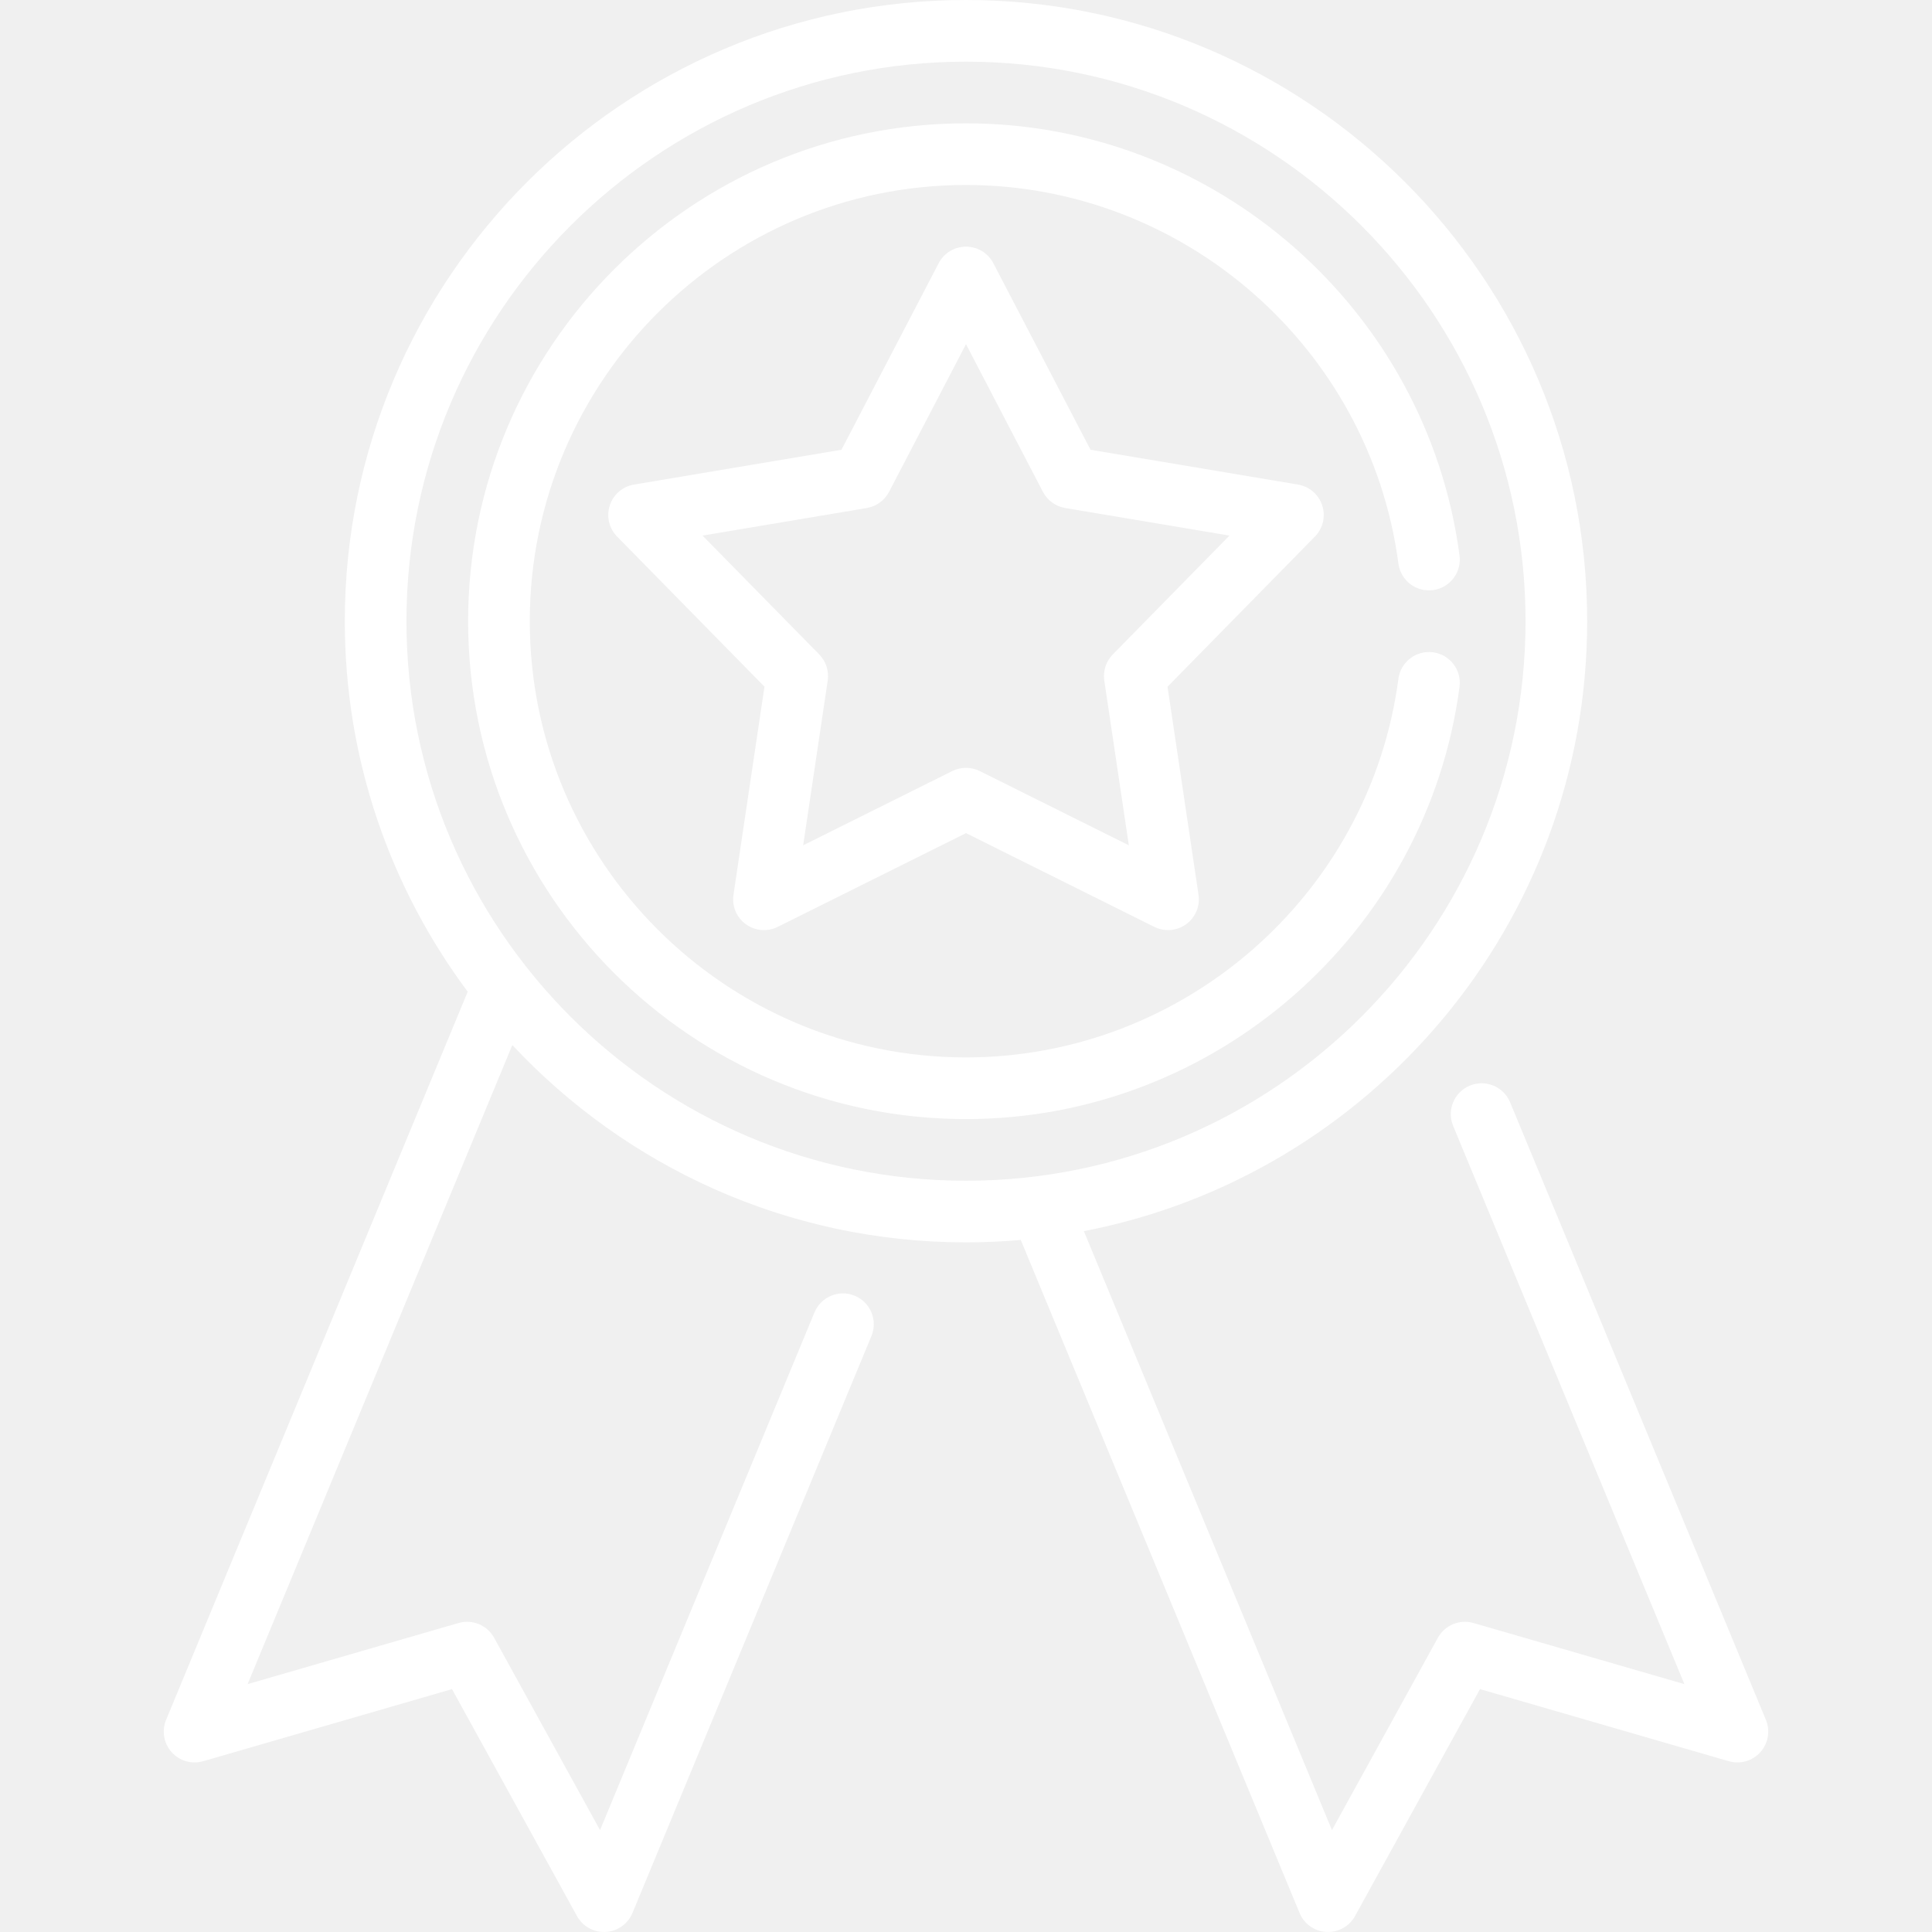
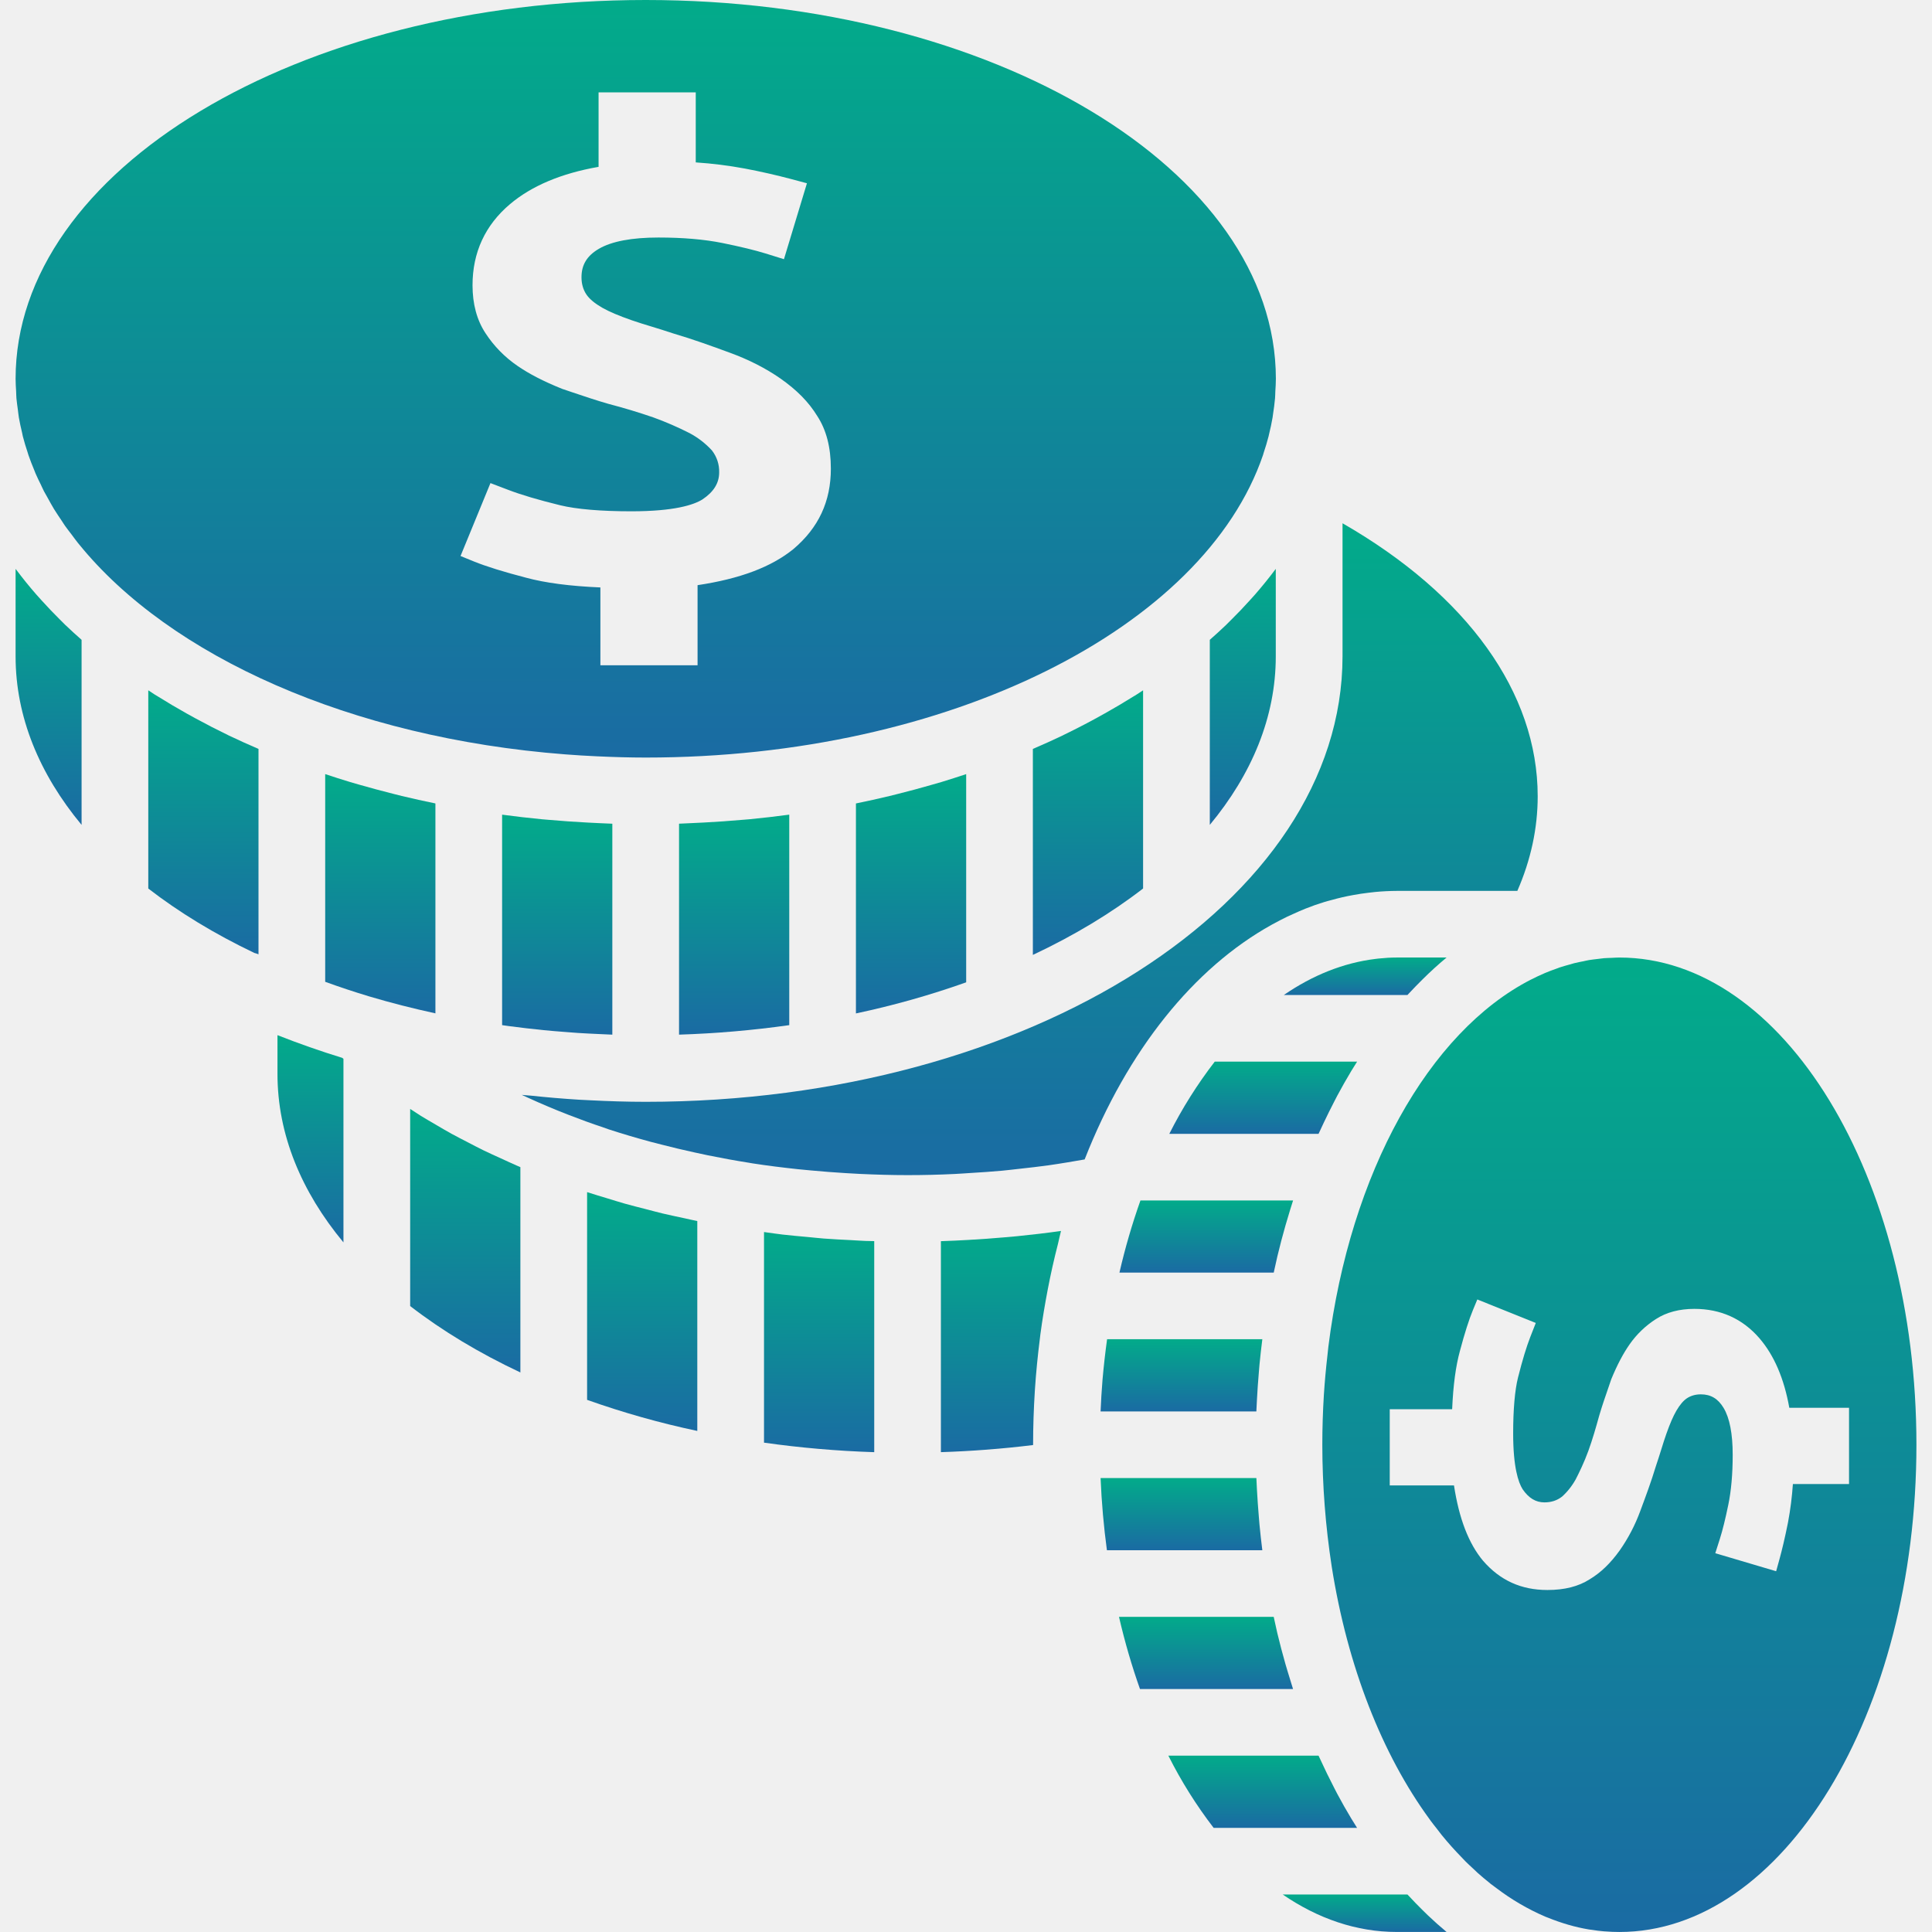
- <svg xmlns="http://www.w3.org/2000/svg" width="60" height="60" viewBox="0 0 60 60" fill="none">
-   <g clip-path="url(#clip0_39_34)">
-     <path d="M54.841 53.41L46.898 34.233C46.696 33.745 46.136 33.513 45.647 33.715C45.159 33.917 44.926 34.477 45.129 34.966L52.31 52.302L45.76 50.404C45.33 50.28 44.871 50.47 44.655 50.862L41.365 56.836L33.66 38.234C42.553 36.519 49.291 28.678 49.291 19.292C49.292 8.654 40.638 0 30 0C19.363 0 10.708 8.654 10.708 19.292C10.708 23.6 12.128 27.583 14.525 30.798L5.159 53.41C5.018 53.75 5.084 54.141 5.33 54.415C5.575 54.689 5.956 54.798 6.31 54.696L14.037 52.457L17.918 59.504C18.087 59.811 18.409 60 18.757 60C18.774 60 18.792 59.999 18.81 59.999C19.177 59.978 19.5 59.749 19.642 59.409L27.063 41.492C27.265 41.003 27.034 40.443 26.545 40.241C26.056 40.038 25.496 40.27 25.294 40.759L18.635 56.836L15.345 50.862C15.129 50.47 14.67 50.28 14.24 50.404L7.69 52.302L15.911 32.455C19.434 36.224 24.446 38.583 30 38.583C30.573 38.583 31.14 38.557 31.701 38.508L40.359 59.409C40.499 59.749 40.823 59.978 41.19 59.998C41.208 59.999 41.226 60 41.243 60C41.591 60 41.913 59.811 42.082 59.504L45.963 52.457L53.69 54.696C54.044 54.798 54.425 54.689 54.67 54.415C54.916 54.141 54.982 53.75 54.841 53.41ZM12.623 19.292C12.623 9.71 20.418 1.915 30 1.915C39.582 1.915 47.377 9.71 47.377 19.292C47.377 28.873 39.582 36.669 30 36.669C20.418 36.669 12.623 28.873 12.623 19.292Z" fill="white" />
-     <path d="M41.063 15.697C40.953 15.358 40.663 15.108 40.311 15.049L33.868 13.968L30.849 8.175C30.684 7.858 30.357 7.66 30 7.66C29.643 7.66 29.316 7.858 29.151 8.175L26.132 13.968L19.689 15.049C19.337 15.108 19.047 15.358 18.937 15.697C18.827 16.037 18.914 16.409 19.165 16.664L23.741 21.325L22.779 27.787C22.726 28.14 22.874 28.493 23.163 28.702C23.451 28.912 23.833 28.944 24.152 28.785L30 25.873L35.848 28.785C35.983 28.852 36.129 28.885 36.274 28.885C36.473 28.885 36.671 28.824 36.837 28.703C37.126 28.493 37.274 28.14 37.221 27.787L36.259 21.326L40.836 16.664C41.086 16.409 41.173 16.037 41.063 15.697ZM34.559 20.324C34.348 20.538 34.25 20.839 34.295 21.136L35.057 26.252L30.427 23.946C30.292 23.879 30.146 23.846 30 23.846C29.854 23.846 29.707 23.879 29.573 23.946L24.943 26.252L25.705 21.136C25.75 20.839 25.652 20.538 25.442 20.324L21.818 16.633L26.919 15.777C27.215 15.727 27.471 15.542 27.61 15.275L30 10.689L32.39 15.276C32.529 15.542 32.785 15.728 33.081 15.777L38.182 16.633L34.559 20.324Z" fill="white" />
-     <path d="M44.504 20.258C43.979 20.188 43.498 20.557 43.429 21.081C42.541 27.784 36.767 32.839 30 32.839C22.53 32.839 16.453 26.762 16.453 19.292C16.453 11.822 22.53 5.745 30 5.745C36.768 5.745 42.541 10.8 43.429 17.503C43.498 18.027 43.98 18.396 44.504 18.326C45.028 18.257 45.397 17.775 45.327 17.251C44.313 9.6 37.724 3.83 30 3.83C21.474 3.83 14.538 10.766 14.538 19.292C14.538 27.818 21.474 34.754 30 34.754C37.724 34.754 44.313 28.984 45.327 21.332C45.397 20.808 45.028 20.327 44.504 20.258Z" fill="white" />
+ <svg xmlns="http://www.w3.org/2000/svg" width="100" height="100" fill="none">
+   <g clip-path="url(#clip0_120_176)">
+     <path d="M26.935 60.411l-.185-.08c-.282-.122-.555-.251-.832-.378-.301-.137-.605-.272-.898-.415-.274-.133-.537-.274-.804-.412-.286-.148-.573-.293-.853-.447-.263-.144-.515-.296-.771-.445-.27-.159-.544-.314-.807-.477-.188-.117-.37-.238-.555-.359v10.203c1.659 1.282 3.575 2.436 5.705 3.437V60.41z" fill="url(#paint0_linear_120_176)" />
+     <path d="M39.544 74.672c1.848.26 3.753.43 5.706.492V64.24c-.153-.004-.308-.003-.459-.01-.242-.008-.48-.028-.72-.04-.482-.025-.964-.047-1.442-.084-.28-.022-.556-.055-.834-.08-.434-.04-.87-.077-1.302-.127-.296-.034-.585-.08-.878-.119l-.07-.009v10.902z" fill="url(#paint1_linear_120_176)" />
+     <path d="M13.38 49.394v-10.63a42.714 42.714 0 01-1.545-.699c-.012-.005-.022-.012-.034-.018a39.046 39.046 0 01-1.71-.88c-.147-.079-.292-.16-.437-.241a35.032 35.032 0 01-1.469-.87c-.06-.037-.124-.073-.184-.111-.11-.07-.217-.144-.326-.215v10.26c1.602 1.238 3.444 2.357 5.487 3.333.071.023.144.037.213.07l.005.001z" fill="url(#paint2_linear_120_176)" />
+     <path d="M72.85 51.501l.07-.075c.235-.253.473-.498.714-.736a18.921 18.921 0 011.23-1.12l.01-.009H72.3c-.317 0-.632.02-.947.053l-.166.02c-1.641.201-3.24.838-4.736 1.867h6.397z" fill="url(#paint3_linear_120_176)" />
+     <path d="M53.568 71.914c.059-.892.147-1.771.257-2.637.009-.07.015-.142.025-.213.105-.786.236-1.559.381-2.32a38.251 38.251 0 01.528-2.356c.056-.223.099-.453.158-.674-.756.108-1.52.196-2.286.273-.209.02-.417.037-.627.056-.624.055-1.25.1-1.878.135-.231.013-.462.027-.695.036-.243.01-.486.022-.73.029v10.92a52.979 52.979 0 004.772-.368v-.014c0-.94.032-1.87.09-2.786l.005-.081z" fill="url(#paint4_linear_120_176)" />
+     <path d="M17.777 54.806l-.062-.052a45.456 45.456 0 01-3.353-1.175v2.006c0 3.132 1.234 6.093 3.415 8.721v-9.5z" fill="url(#paint5_linear_120_176)" />
+     <path d="M16.832 50.818a41.73 41.73 0 002.23.741l.038.012c1.126.335 2.272.627 3.437.88V41.586a51.686 51.686 0 01-1.743-.387c-.154-.036-.303-.076-.456-.115-.58-.146-1.152-.3-1.718-.462-.166-.048-.333-.095-.498-.144a45.206 45.206 0 01-1.29-.411v10.75z" fill="url(#paint6_linear_120_176)" />
+     <path d="M30.387 72.456a44.791 44.791 0 005.705 1.609V63.202c-.225-.045-.444-.098-.667-.146-.375-.081-.752-.158-1.122-.246-.3-.072-.595-.153-.892-.23-.36-.092-.724-.182-1.08-.283-.3-.085-.592-.178-.887-.268-.346-.105-.693-.206-1.034-.318l-.022-.007v10.752h-.001z" fill="url(#paint7_linear_120_176)" />
+     <path d="M35.147 53.553a52.74 52.74 0 005.705-.492V42.166c-.68.092-1.367.171-2.06.238-.113.01-.226.017-.34.028a56.27 56.27 0 01-2.02.142c-.21.011-.419.022-.63.03-.218.01-.436.022-.655.03v10.92z" fill="url(#paint8_linear_120_176)" />
+     <path d="M25.99 53.061l.345.049a56.981 56.981 0 001.803.21c.341.034.684.062 1.027.088.243.02.485.041.73.056.369.025.74.04 1.112.058.213.01.425.023.64.029h.047V42.635c-.22-.006-.438-.019-.656-.028-.21-.009-.417-.02-.625-.031a55.025 55.025 0 01-2.029-.143c-.11-.01-.222-.017-.332-.028a55.731 55.731 0 01-2.063-.238v10.895z" fill="url(#paint9_linear_120_176)" />
+     <path d="M62.619 42.696c2.18-2.63 3.415-5.59 3.415-8.722v-4.528c-.013.019-.03.036-.044.056-.322.43-.667.853-1.028 1.269-.087.1-.179.199-.269.298-.305.34-.623.674-.956 1.002-.091.09-.178.182-.27.27a27.48 27.48 0 01-.848.776v9.58z" fill="url(#paint10_linear_120_176)" />
+     <path d="M59.166 35.73c-.108.07-.213.143-.323.212-.064.041-.132.08-.197.12a35.13 35.13 0 01-1.454.86 38.465 38.465 0 01-2.133 1.116l-.057.03c-.504.24-1.019.472-1.541.696v10.662c2.128-1 4.045-2.155 5.705-3.437v-10.26z" fill="url(#paint11_linear_120_176)" />
+     <path d="M4.223 33.117c-.29-.255-.575-.514-.85-.777-.09-.087-.176-.177-.265-.264a25.53 25.53 0 01-.962-1.008c-.089-.099-.179-.197-.266-.296a21.946 21.946 0 01-1.029-1.27c-.013-.02-.03-.037-.044-.056v4.528c0 3.132 1.234 6.092 3.416 8.722v-9.578z" fill="url(#paint12_linear_120_176)" />
+     <path d="M50.009 50.846V40.068c-.424.141-.85.278-1.284.41-.17.05-.341.098-.512.147-.56.162-1.125.314-1.7.458-.156.04-.311.08-.47.118-.573.137-1.152.266-1.74.386v10.868a44.837 44.837 0 005.706-1.61z" fill="url(#paint13_linear_120_176)" />
+     <path d="M83.425 49.578c-.135.006-.27.007-.403.018-.112.01-.22.028-.33.04-.151.019-.302.033-.45.058-.091.015-.182.039-.273.058-.166.033-.331.063-.496.105-.074.018-.145.043-.218.063-.18.05-.362.1-.54.159-.05.018-.102.04-.153.058a9.71 9.71 0 00-.591.225l-.049.022c-.228.099-.456.204-.68.32l-.006.002c-5.284 2.713-9.352 9.988-10.48 19-.017.142-.03.287-.046.43a40.94 40.94 0 00-.187 2.07c-.052.847-.08 1.707-.08 2.575a41.645 41.645 0 00.485 6.295c.818 5.193 2.62 9.742 5.06 13.078.018.026.036.054.056.079.098.134.2.26.302.39.093.12.184.243.278.36.34.417.691.806 1.052 1.176.059.06.116.124.175.184.126.127.257.245.387.366.086.08.17.165.257.242.19.17.384.331.58.488.028.022.054.047.083.07.097.076.197.146.295.219a12.114 12.114 0 002.527 1.477c.048.02.097.035.145.055.691.28 1.4.489 2.123.61.044.006.09.009.134.016.214.033.428.064.645.08l.06.003c.242.02.486.03.73.03 8.48 0 15.377-11.314 15.377-25.22 0-13.904-6.897-25.217-15.375-25.217-.132 0-.262.01-.394.016zm2.29 18.694c.541-.349 1.21-.525 1.985-.525 1.362 0 2.495.511 3.367 1.52.76.88 1.279 2.09 1.547 3.6h3.092v3.945H92.8c-.047.68-.129 1.327-.254 1.993-.16.805-.317 1.451-.443 1.907l-.17.615-3.15-.933.237-.744c.137-.43.284-1.022.436-1.76.151-.726.228-1.598.228-2.591 0-1.088-.158-1.905-.47-2.424-.288-.48-.662-.704-1.178-.704-.276 0-.521.07-.725.206-.183.124-.364.337-.539.636-.17.293-.331.663-.521 1.2-.093.26-.177.531-.266.818-.087.274-.176.562-.28.867-.243.806-.528 1.567-.802 2.304a8.87 8.87 0 01-1.067 2.047c-.484.674-.978 1.148-1.557 1.497-.58.37-1.298.552-2.186.552-1.36 0-2.452-.497-3.337-1.52-.744-.898-1.234-2.173-1.498-3.892h-3.325V72.94h3.23c.054-1.245.188-2.238.403-3.018.241-.907.468-1.622.674-2.117l.226-.545 3.026 1.216-.28.714c-.209.536-.412 1.208-.641 2.116-.164.656-.25 1.655-.25 2.889 0 1.747.267 2.535.49 2.888.316.459.678.68 1.127.68.353 0 .65-.096.909-.295.268-.237.518-.549.713-.9.185-.361.437-.877.655-1.476.207-.57.383-1.177.56-1.819.15-.512.316-.988.485-1.478l.14-.41c.313-.757.619-1.332.95-1.805a4.84 4.84 0 011.365-1.308z" fill="url(#paint14_linear_120_176)" />
+     <path d="M33.421 57.03c-.968 0-1.925-.032-2.875-.08-.196-.01-.393-.017-.588-.03a56.308 56.308 0 01-2.482-.21c-.156-.016-.314-.021-.47-.039.107.05.216.097.322.147a37.59 37.59 0 002.108.89c.59.23 1.191.448 1.805.653.09.031.18.065.271.096.704.23 1.424.441 2.155.64.196.053.396.101.594.152.558.144 1.124.279 1.696.403.224.049.446.098.671.144.701.143 1.41.273 2.127.386.063.01.126.024.19.033.777.12 1.567.218 2.361.303.227.025.455.044.684.065.6.057 1.203.102 1.812.139.238.014.476.03.714.04.815.037 1.634.062 2.459.062.82 0 1.639-.02 2.454-.06.268-.011.533-.035.8-.05.546-.033 1.09-.068 1.633-.118.317-.03.631-.069.947-.104a50.28 50.28 0 001.456-.175c.337-.047.67-.102 1.005-.156.292-.047.58-.097.871-.149 2.23-5.685 5.668-9.914 9.663-12.137l.055-.031c.252-.139.506-.271.763-.395.103-.05.208-.095.313-.142.215-.097.43-.196.647-.28.317-.126.635-.239.958-.337.123-.039.25-.069.375-.103a11.486 11.486 0 011.136-.261c.256-.048.516-.086.777-.117.115-.014.231-.03.347-.04a12.4 12.4 0 011.128-.056h6.234c.7-1.603 1.054-3.245 1.054-4.896 0-5.37-3.646-10.423-10.102-14.133v6.89C69.486 46.687 53.307 57.03 33.42 57.03z" fill="url(#paint15_linear_120_176)" />
+     <path d="M.835 20.26c.006.117.005.237.015.354.016.193.048.383.072.575.02.14.03.28.054.42.045.265.105.526.167.788.015.063.025.128.04.192.074.287.161.572.256.855.012.036.02.073.033.11.091.267.197.53.306.794.02.05.037.103.06.153.082.194.179.385.272.576.057.118.107.237.168.354.06.114.129.227.191.34.106.191.208.382.322.57.123.201.26.4.392.597.066.097.124.197.192.292.108.151.225.298.337.446.107.141.207.284.319.423.015.02.034.039.05.06C8.795 33.977 18.16 38.19 29.248 39.045c.55.043 1.104.077 1.663.102.83.038 1.665.064 2.513.064 15.735 0 28.903-6.733 31.95-15.66.012-.036.02-.073.032-.11.094-.283.182-.567.255-.855.01-.037.015-.075.025-.112a12.1 12.1 0 00.183-.867c.009-.05.012-.1.02-.15a12.5 12.5 0 00.107-.845c.01-.117.009-.236.015-.354.013-.218.028-.434.028-.653C66.034 8.796 51.404 0 33.42 0S.807 8.796.807 19.607c0 .219.015.435.028.653zm36.014 3.053a4.338 4.338 0 00-1.15-.891 16.704 16.704 0 00-1.88-.816 31.273 31.273 0 00-2.32-.7c-.65-.187-1.259-.393-1.883-.603l-.52-.176c-.967-.39-1.7-.77-2.303-1.184a6.057 6.057 0 01-1.666-1.7c-.444-.676-.669-1.509-.669-2.477 0-1.698.652-3.111 1.94-4.2 1.12-.947 2.66-1.594 4.584-1.93V4.78h5.03v3.626c.868.058 1.693.161 2.54.318a34.19 34.19 0 012.431.552l.784.21-1.19 3.93-.947-.295c-.55-.17-1.303-.353-2.243-.544-.926-.187-2.037-.283-3.303-.283-1.387 0-2.427.198-3.09.586-.612.359-.896.826-.896 1.47 0 .344.087.649.262.904.157.228.43.454.811.673.373.211.845.412 1.529.65.333.117.678.221 1.043.332.35.107.717.22 1.104.35 1.03.303 2 .657 2.936 1 .972.355 1.851.803 2.609 1.33.86.604 1.465 1.221 1.908 1.942.471.723.705 1.62.705 2.727 0 1.696-.635 3.058-1.939 4.162-1.144.929-2.769 1.54-4.96 1.868v4.148h-5.03v-4.03c-1.586-.069-2.852-.235-3.846-.504-1.156-.3-2.068-.584-2.699-.84l-.694-.283 1.549-3.774.911.347c.684.261 1.54.516 2.697.8.835.204 2.11.313 3.68.313 2.229 0 3.232-.333 3.682-.613.584-.392.868-.843.868-1.404a1.763 1.763 0 00-.375-1.134z" fill="url(#paint16_linear_120_176)" />
+     <path d="M66.651 86.524c-.04-.132-.08-.262-.117-.394a38.16 38.16 0 01-.42-1.599l-.06-.27c-.044-.19-.086-.381-.127-.572h-8.008c.3 1.3.665 2.547 1.087 3.736h7.922a41.731 41.731 0 01-.277-.901z" fill="url(#paint17_linear_120_176)" />
+     <path d="M73.634 98.87a20.355 20.355 0 01-.713-.737l-.073-.075h-6.457c1.82 1.248 3.816 1.94 5.91 1.94h2.572l-.008-.008a19.58 19.58 0 01-.966-.861c-.089-.084-.176-.172-.265-.26z" fill="url(#paint18_linear_120_176)" />
+     <path d="M59.03 62.134a33.888 33.888 0 00-1.088 3.736h7.986c.041-.19.083-.38.128-.57.02-.09.038-.181.06-.27.129-.542.27-1.074.42-1.6.037-.132.077-.262.117-.393.089-.303.18-.605.277-.902h-7.9z" fill="url(#paint19_linear_120_176)" />
+     <path d="M60.523 58.687h7.725c.03-.068.063-.133.094-.2l.18-.386c.172-.364.35-.72.531-1.071.055-.106.108-.214.164-.318.235-.438.477-.867.728-1.283.046-.078.095-.152.143-.23.051-.084.104-.166.156-.25h-7.368a23.253 23.253 0 00-2.353 3.738z" fill="url(#paint20_linear_120_176)" />
+     <path d="M70.242 94.61c-.052-.083-.104-.165-.155-.25-.048-.076-.097-.15-.143-.229a28.304 28.304 0 01-.728-1.283c-.056-.105-.108-.212-.164-.318a33.13 33.13 0 01-.71-1.457c-.031-.067-.064-.133-.094-.2h-7.774a23.234 23.234 0 002.344 3.737h7.424z" fill="url(#paint21_linear_120_176)" />
+     <path d="M57.066 71.418a41.14 41.14 0 00-.1 1.637h8.063c0-.029.003-.058.004-.086l.026-.515a41.3 41.3 0 01.095-1.377l.037-.446c.042-.44.092-.878.147-1.313h-8.035a41.775 41.775 0 00-.237 2.1z" fill="url(#paint22_linear_120_176)" />
+     <path d="M65.338 80.24a43.977 43.977 0 01-.146-1.312c-.014-.148-.025-.298-.037-.446-.039-.456-.07-.915-.096-1.377-.008-.171-.018-.342-.025-.515a3.013 3.013 0 01-.004-.086h-8.064c.053 1.273.163 2.52.328 3.736h8.044z" fill="url(#paint23_linear_120_176)" />
  </g>
  <defs>
-     <clipPath id="clip0_39_34">
-       <rect width="60" height="60" fill="white" />
+     <linearGradient id="paint0_linear_120_176" x1="24.082" y1="57.398" x2="24.082" y2="71.038" gradientUnits="userSpaceOnUse">
+       <stop stop-color="#02AB8A" />
+       <stop offset="1" stop-color="#1A6BA3" />
+     </linearGradient>
+     <linearGradient id="paint1_linear_120_176" x1="42.397" y1="63.77" x2="42.397" y2="75.164" gradientUnits="userSpaceOnUse">
+       <stop stop-color="#02AB8A" />
+       <stop offset="1" stop-color="#1A6BA3" />
+     </linearGradient>
+     <linearGradient id="paint2_linear_120_176" x1="10.527" y1="35.73" x2="10.527" y2="49.394" gradientUnits="userSpaceOnUse">
+       <stop stop-color="#02AB8A" />
+       <stop offset="1" stop-color="#1A6BA3" />
+     </linearGradient>
+     <linearGradient id="paint3_linear_120_176" x1="70.663" y1="49.561" x2="70.663" y2="51.501" gradientUnits="userSpaceOnUse">
+       <stop stop-color="#02AB8A" />
+       <stop offset="1" stop-color="#1A6BA3" />
+     </linearGradient>
+     <linearGradient id="paint4_linear_120_176" x1="51.809" y1="63.714" x2="51.809" y2="75.163" gradientUnits="userSpaceOnUse">
+       <stop stop-color="#02AB8A" />
+       <stop offset="1" stop-color="#1A6BA3" />
+     </linearGradient>
+     <linearGradient id="paint5_linear_120_176" x1="16.07" y1="53.579" x2="16.07" y2="64.306" gradientUnits="userSpaceOnUse">
+       <stop stop-color="#02AB8A" />
+       <stop offset="1" stop-color="#1A6BA3" />
+     </linearGradient>
+     <linearGradient id="paint6_linear_120_176" x1="19.684" y1="40.068" x2="19.684" y2="52.45" gradientUnits="userSpaceOnUse">
+       <stop stop-color="#02AB8A" />
+       <stop offset="1" stop-color="#1A6BA3" />
+     </linearGradient>
+     <linearGradient id="paint7_linear_120_176" x1="33.239" y1="61.704" x2="33.239" y2="74.065" gradientUnits="userSpaceOnUse">
+       <stop stop-color="#02AB8A" />
+       <stop offset="1" stop-color="#1A6BA3" />
+     </linearGradient>
+     <linearGradient id="paint8_linear_120_176" x1="37.999" y1="42.166" x2="37.999" y2="53.553" gradientUnits="userSpaceOnUse">
+       <stop stop-color="#02AB8A" />
+       <stop offset="1" stop-color="#1A6BA3" />
+     </linearGradient>
+     <linearGradient id="paint9_linear_120_176" x1="28.842" y1="42.166" x2="28.842" y2="53.552" gradientUnits="userSpaceOnUse">
+       <stop stop-color="#02AB8A" />
+       <stop offset="1" stop-color="#1A6BA3" />
+     </linearGradient>
+     <linearGradient id="paint10_linear_120_176" x1="64.327" y1="29.446" x2="64.327" y2="42.696" gradientUnits="userSpaceOnUse">
+       <stop stop-color="#02AB8A" />
+       <stop offset="1" stop-color="#1A6BA3" />
+     </linearGradient>
+     <linearGradient id="paint11_linear_120_176" x1="56.313" y1="35.73" x2="56.313" y2="49.426" gradientUnits="userSpaceOnUse">
+       <stop stop-color="#02AB8A" />
+       <stop offset="1" stop-color="#1A6BA3" />
+     </linearGradient>
+     <linearGradient id="paint12_linear_120_176" x1="2.515" y1="29.446" x2="2.515" y2="42.696" gradientUnits="userSpaceOnUse">
+       <stop stop-color="#02AB8A" />
+       <stop offset="1" stop-color="#1A6BA3" />
+     </linearGradient>
+     <linearGradient id="paint13_linear_120_176" x1="47.156" y1="40.068" x2="47.156" y2="52.455" gradientUnits="userSpaceOnUse">
+       <stop stop-color="#02AB8A" />
+       <stop offset="1" stop-color="#1A6BA3" />
+     </linearGradient>
+     <linearGradient id="paint14_linear_120_176" x1="83.819" y1="49.562" x2="83.819" y2="100" gradientUnits="userSpaceOnUse">
+       <stop stop-color="#02AB8A" />
+       <stop offset="1" stop-color="#1A6BA3" />
+     </linearGradient>
+     <linearGradient id="paint15_linear_120_176" x1="53.299" y1="27.084" x2="53.299" y2="60.824" gradientUnits="userSpaceOnUse">
+       <stop stop-color="#02AB8A" />
+       <stop offset="1" stop-color="#1A6BA3" />
+     </linearGradient>
+     <linearGradient id="paint16_linear_120_176" x1="33.423" y1="0" x2="33.423" y2="39.212" gradientUnits="userSpaceOnUse">
+       <stop stop-color="#02AB8A" />
+       <stop offset="1" stop-color="#1A6BA3" />
+     </linearGradient>
+     <linearGradient id="paint17_linear_120_176" x1="62.423" y1="83.689" x2="62.423" y2="87.425" gradientUnits="userSpaceOnUse">
+       <stop stop-color="#02AB8A" />
+       <stop offset="1" stop-color="#1A6BA3" />
+     </linearGradient>
+     <linearGradient id="paint18_linear_120_176" x1="70.632" y1="98.058" x2="70.632" y2="99.998" gradientUnits="userSpaceOnUse">
+       <stop stop-color="#02AB8A" />
+       <stop offset="1" stop-color="#1A6BA3" />
+     </linearGradient>
+     <linearGradient id="paint19_linear_120_176" x1="62.436" y1="62.134" x2="62.436" y2="65.87" gradientUnits="userSpaceOnUse">
+       <stop stop-color="#02AB8A" />
+       <stop offset="1" stop-color="#1A6BA3" />
+     </linearGradient>
+     <linearGradient id="paint20_linear_120_176" x1="65.383" y1="54.949" x2="65.383" y2="58.687" gradientUnits="userSpaceOnUse">
+       <stop stop-color="#02AB8A" />
+       <stop offset="1" stop-color="#1A6BA3" />
+     </linearGradient>
+     <linearGradient id="paint21_linear_120_176" x1="65.358" y1="90.873" x2="65.358" y2="94.61" gradientUnits="userSpaceOnUse">
+       <stop stop-color="#02AB8A" />
+       <stop offset="1" stop-color="#1A6BA3" />
+     </linearGradient>
+     <linearGradient id="paint22_linear_120_176" x1="61.151" y1="69.318" x2="61.151" y2="73.055" gradientUnits="userSpaceOnUse">
+       <stop stop-color="#02AB8A" />
+       <stop offset="1" stop-color="#1A6BA3" />
+     </linearGradient>
+     <linearGradient id="paint23_linear_120_176" x1="61.152" y1="76.504" x2="61.152" y2="80.24" gradientUnits="userSpaceOnUse">
+       <stop stop-color="#02AB8A" />
+       <stop offset="1" stop-color="#1A6BA3" />
+     </linearGradient>
+     <clipPath id="clip0_120_176">
+       <path fill="#fff" d="M0 0h100v100H0z" />
    </clipPath>
  </defs>
</svg>
